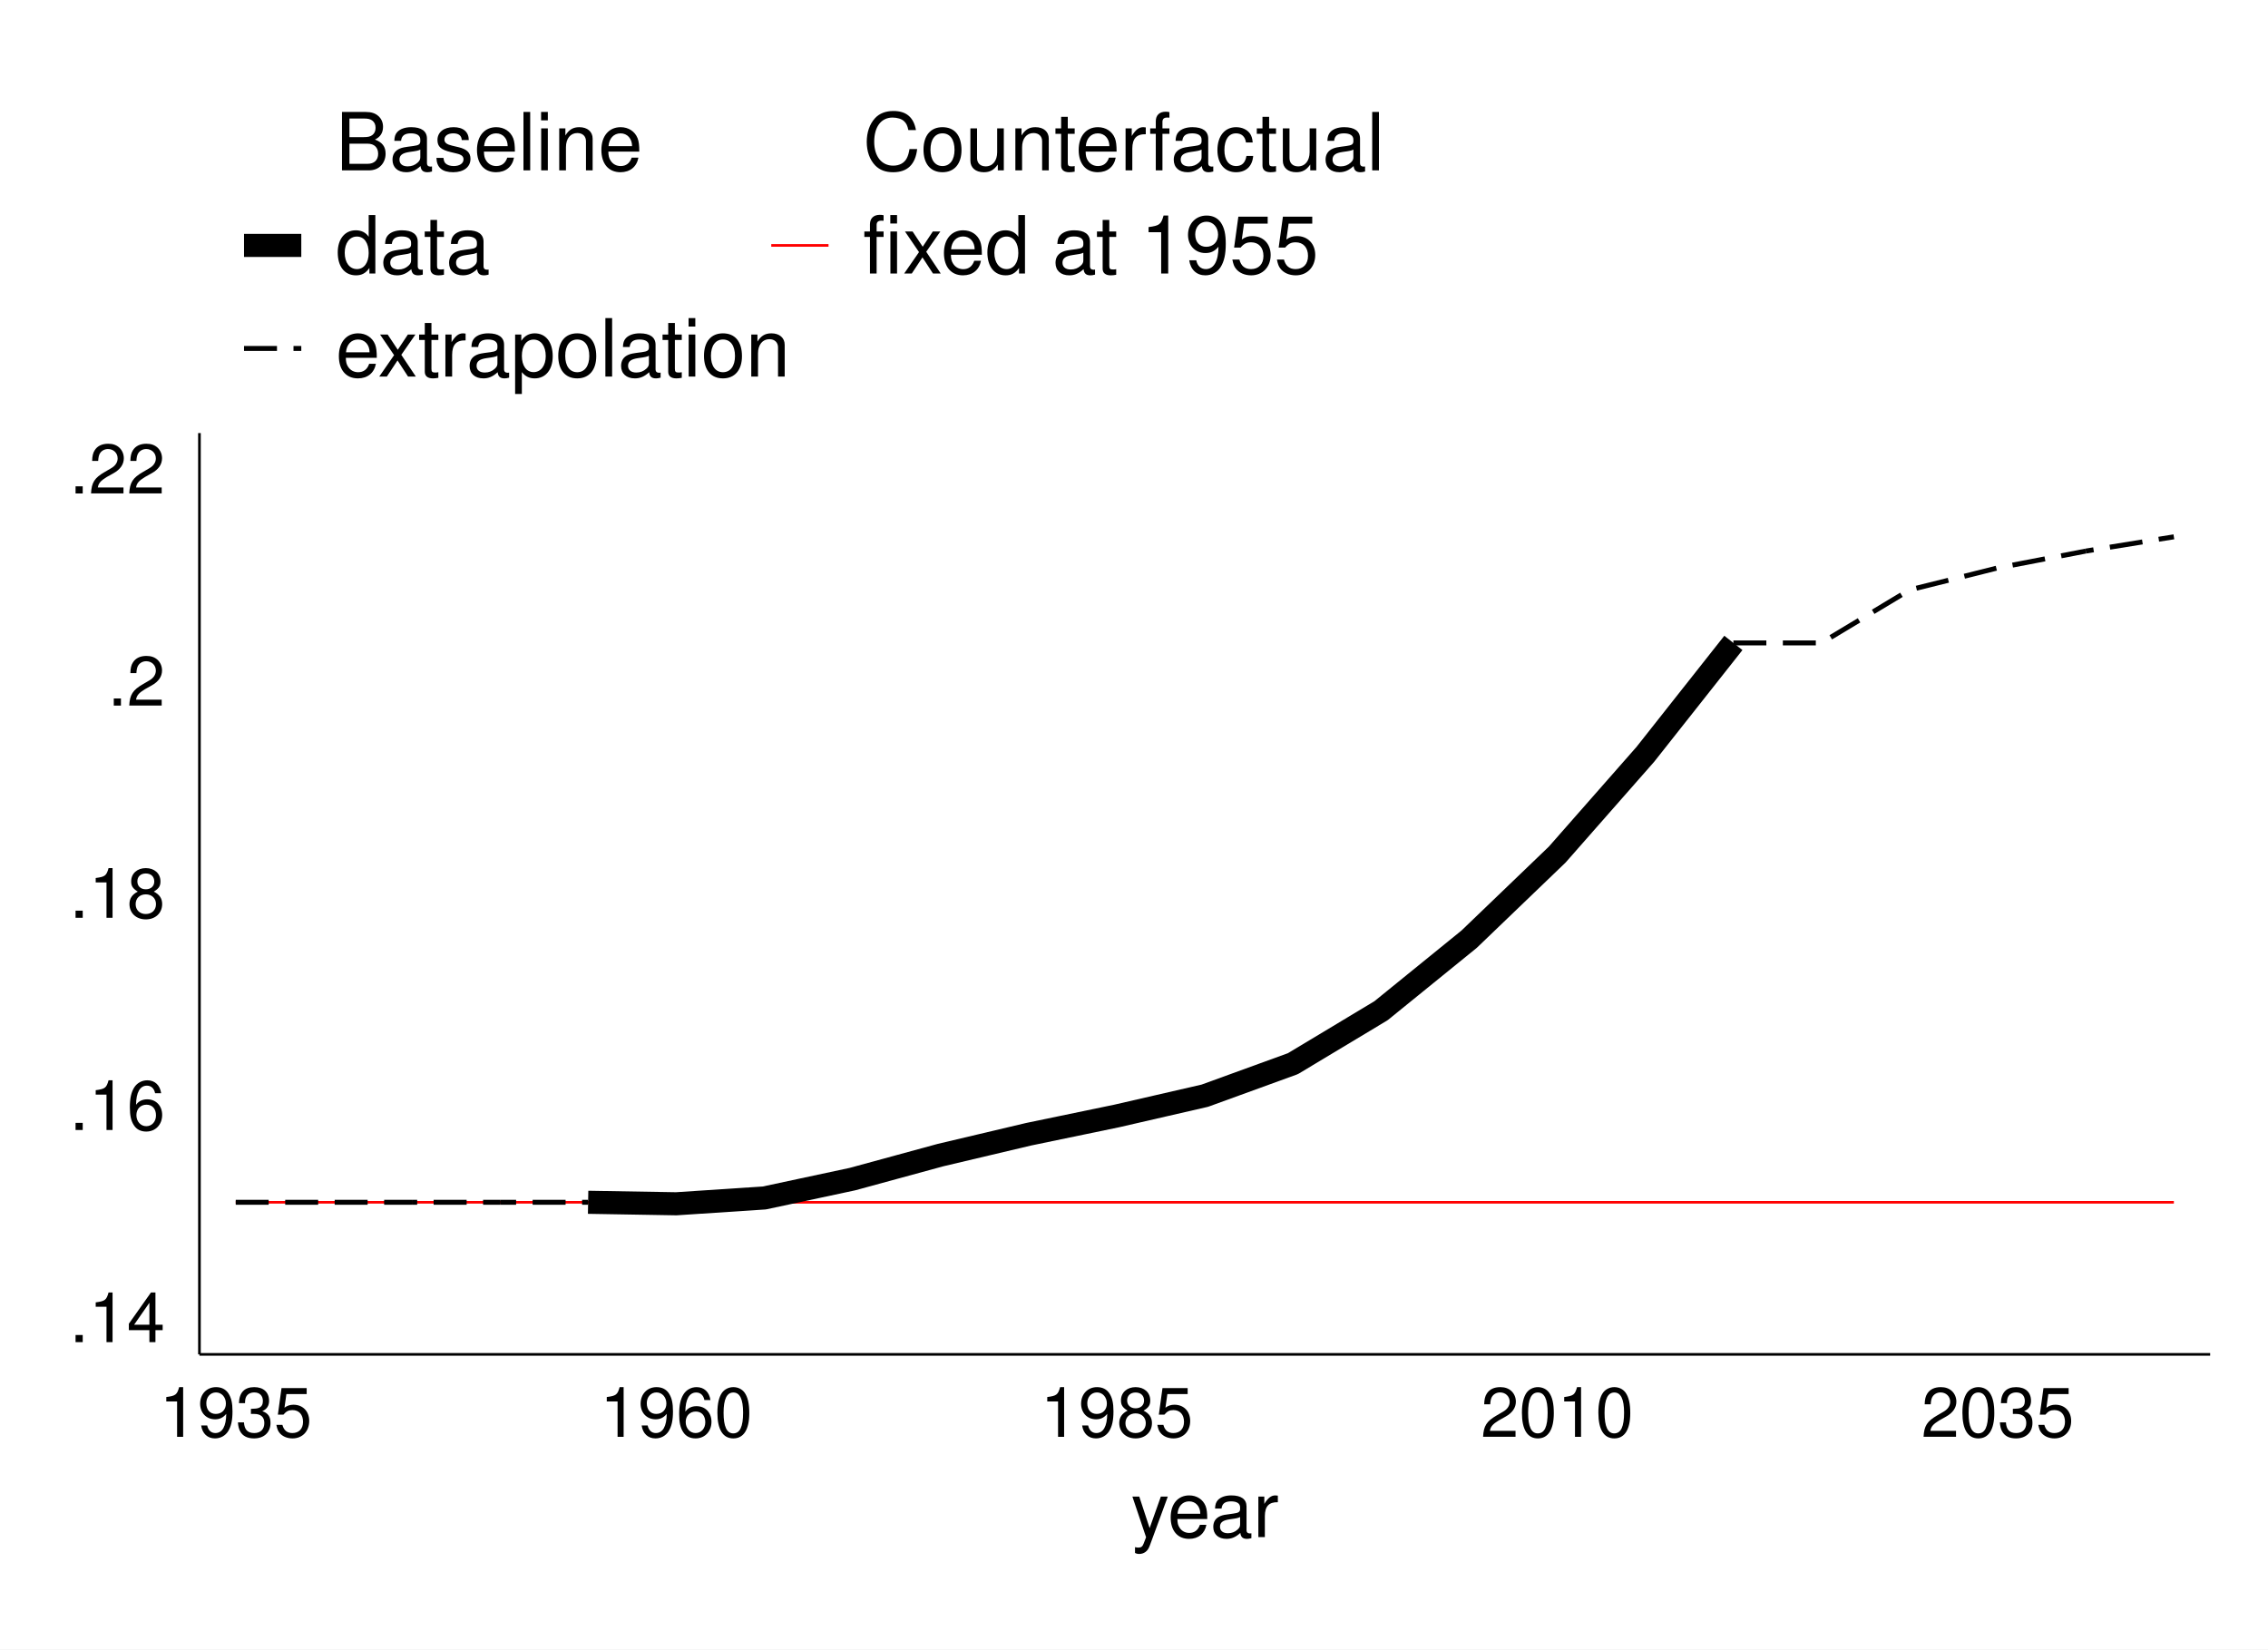
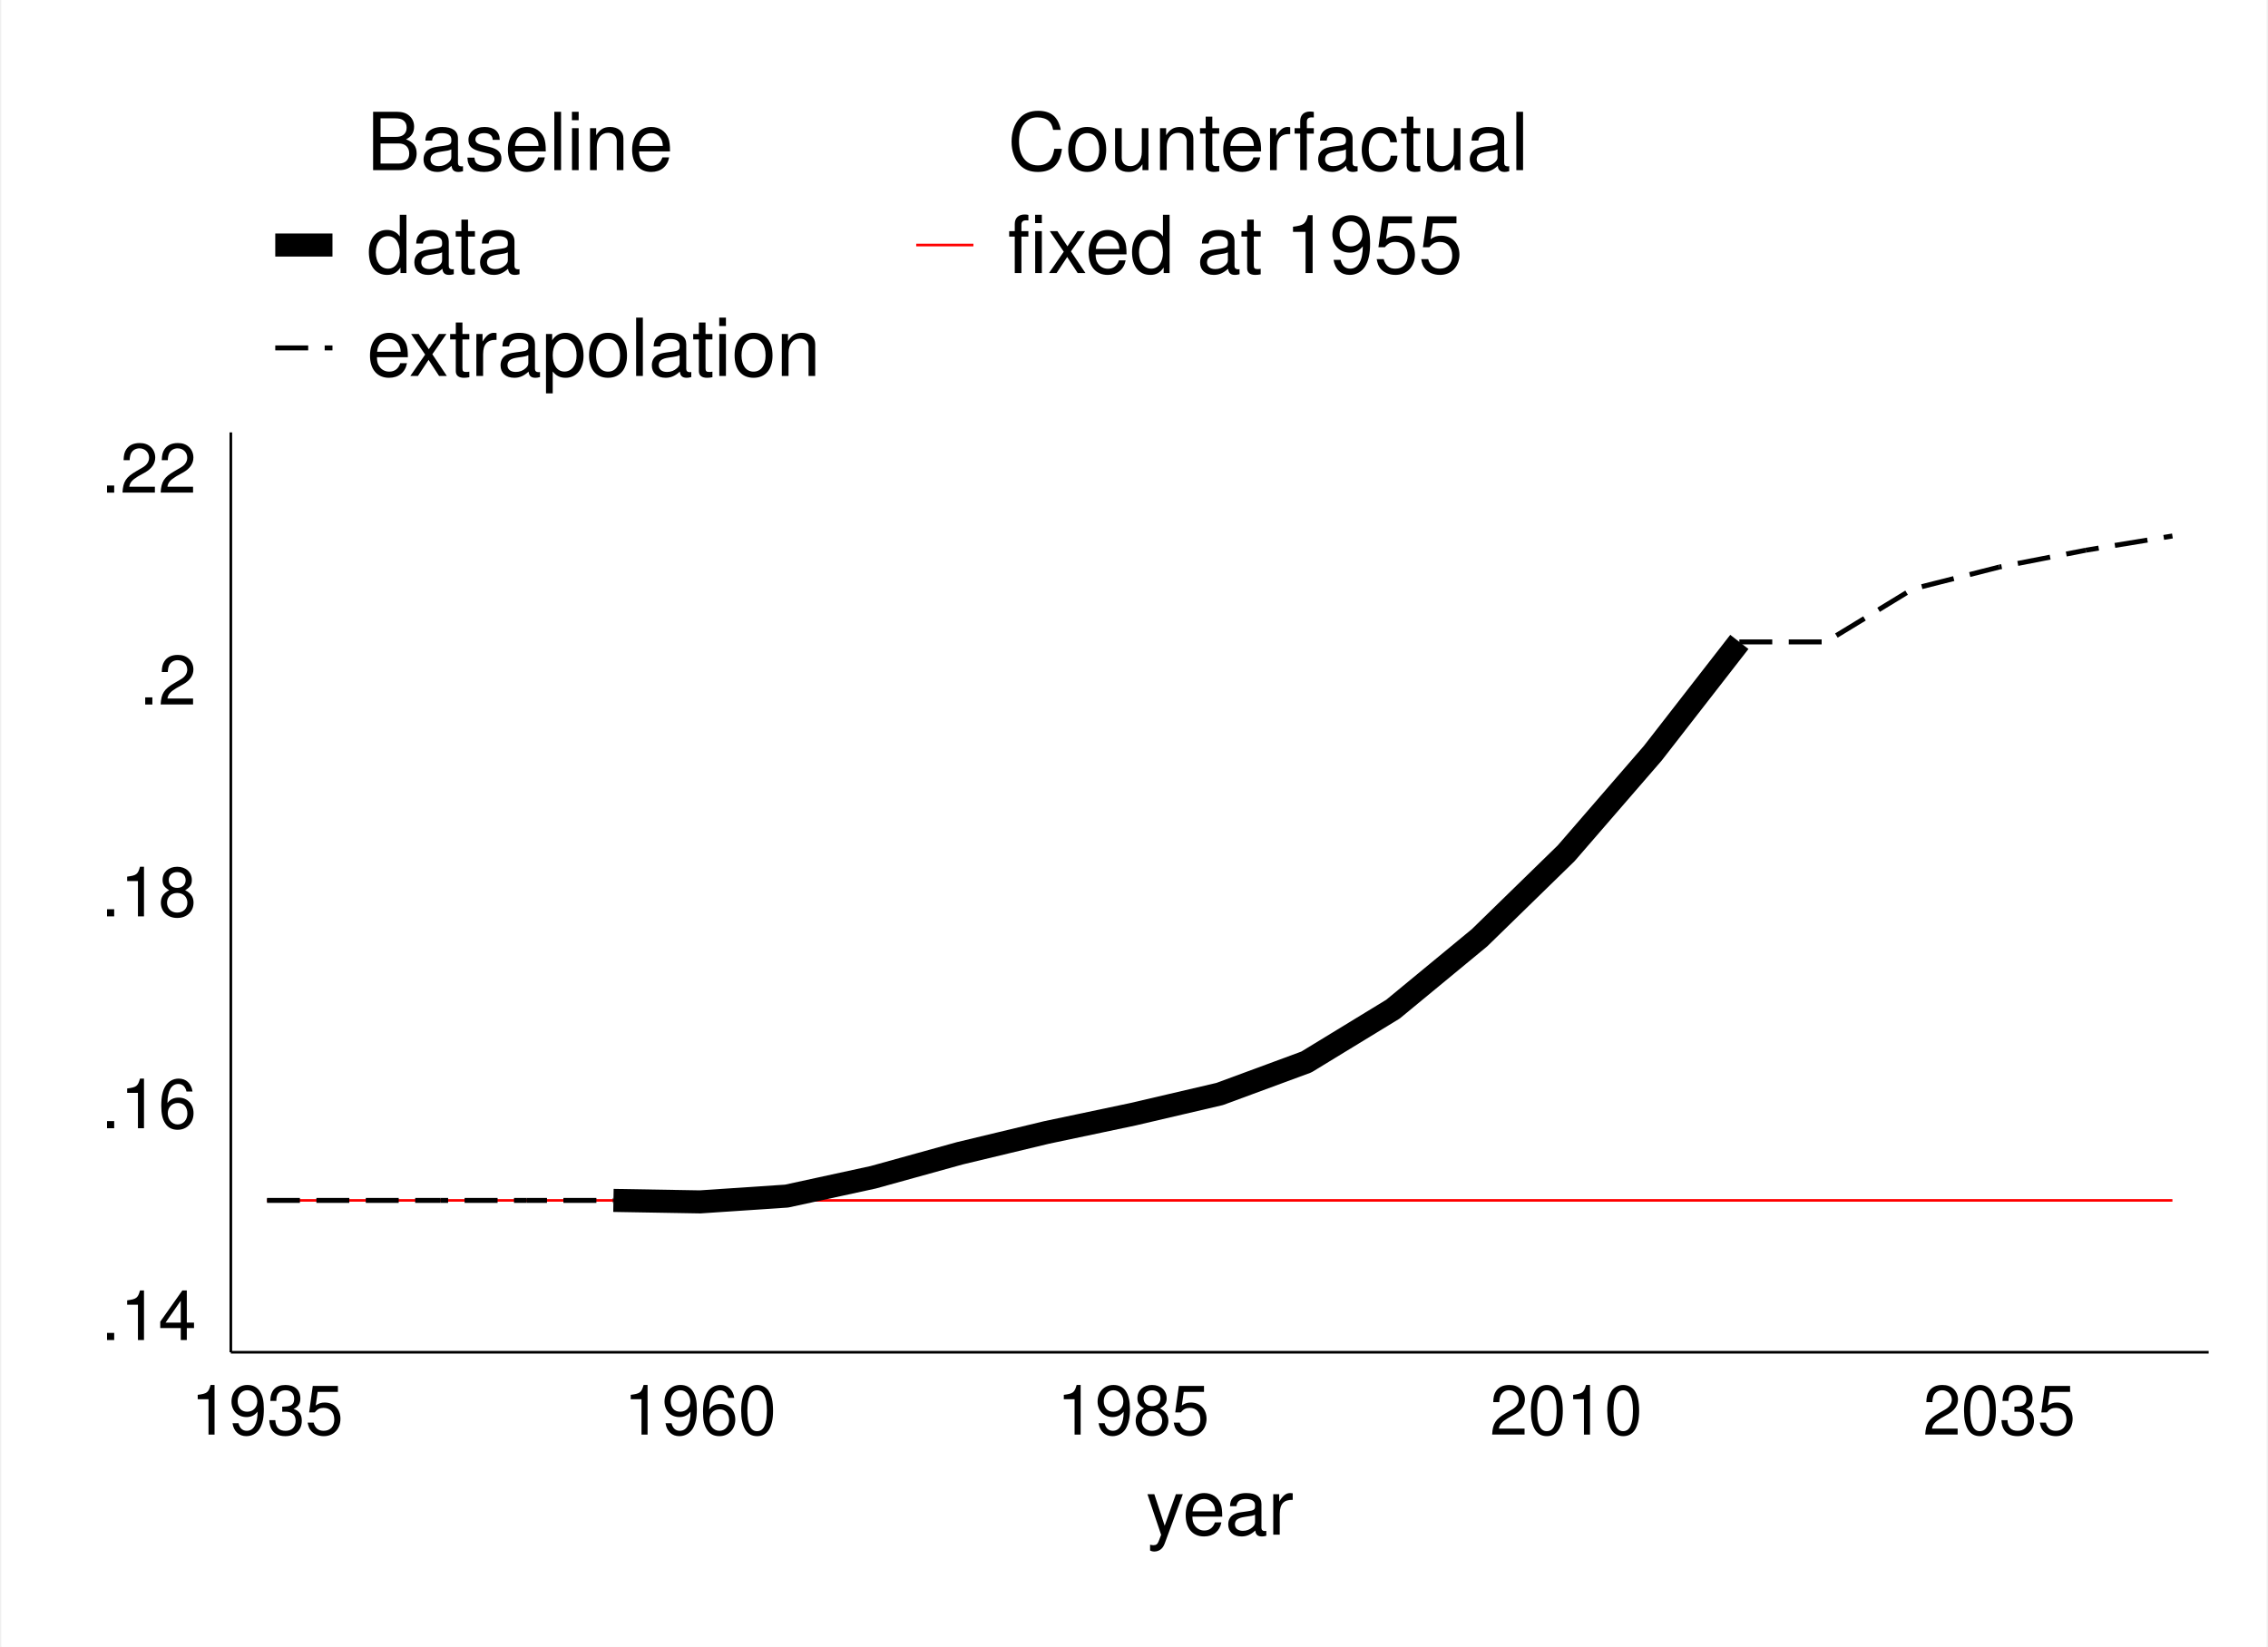
- <svg xmlns="http://www.w3.org/2000/svg" version="1.1" width="3.575in" height="2.600in" viewBox="0 0 2574 1872">
+ <svg xmlns="http://www.w3.org/2000/svg" version="1.1" width="3.58in" height="2.60in" viewBox="0 0 2574 1872">
  <rect x="0" y="0" width="2574" height="1872" style="fill:#FFFFFF;stroke:none" />
  <rect x="0.00" y="0.00" width="2573.92" height="1872.00" style="fill:#FFFFFF" />
  <rect x="1.50" y="1.50" width="2570.92" height="1869.00" style="fill:none;stroke:#FFFFFF;stroke-width:3.00" />
-   <rect x="226.35" y="491.57" width="2282.01" height="1045.72" style="fill:#FFFFFF" />
-   <rect x="227.85" y="493.07" width="2279.01" height="1042.72" style="fill:none;stroke:#FFFFFF;stroke-opacity:0.00;stroke-width:3.00" />
-   <path d=" M267.54 1364.66 L367.52 1364.66 L467.50 1364.66 L567.49 1364.66 L667.47 1364.66 L767.45 1364.66 L867.44 1364.66 L967.42 1364.66 L1067.41 1364.66 L1167.39 1364.66 L1267.37 1364.66 L1367.36 1364.66 L1467.34 1364.66 L1567.32 1364.66 L1667.31 1364.66 L1767.29 1364.66 L1867.28 1364.66 L1967.26 1364.66 L2067.24 1364.66 L2167.23 1364.66 L2267.21 1364.66 L2367.20 1364.66 L2467.18 1364.66" stroke-linejoin="round" style="fill:none;stroke:#FF0000;stroke-width:3.00" />
-   <path d=" M667.47 1364.66 L767.45 1366.35 L867.44 1359.76 L967.42 1338.36 L1067.41 1311.09 L1167.39 1287.44 L1267.37 1266.69 L1367.36 1243.68 L1467.34 1207.32 L1567.32 1147.24 L1667.31 1066.07 L1767.29 970.03 L1867.28 856.28 L1967.26 729.75" stroke-linejoin="round" style="fill:none;stroke:#000000;stroke-width:26.21" />
-   <line x1="267.54" y1="1364.66" x2="304.94" y2="1364.66" style="stroke:#000000;stroke-width:5.62" />
-   <line x1="323.68" y1="1364.66" x2="361.08" y2="1364.66" style="stroke:#000000;stroke-width:5.62" />
-   <line x1="379.83" y1="1364.66" x2="417.23" y2="1364.66" style="stroke:#000000;stroke-width:5.62" />
-   <line x1="435.97" y1="1364.66" x2="467.50" y2="1364.66" style="stroke:#000000;stroke-width:5.62" />
-   <line x1="467.50" y1="1364.66" x2="473.46" y2="1364.66" style="stroke:#000000;stroke-width:5.62" />
-   <line x1="492.12" y1="1364.66" x2="529.60" y2="1364.66" style="stroke:#000000;stroke-width:5.62" />
-   <line x1="548.26" y1="1364.66" x2="567.49" y2="1364.66" style="stroke:#000000;stroke-width:5.62" />
-   <line x1="567.49" y1="1364.66" x2="585.75" y2="1364.66" style="stroke:#000000;stroke-width:5.62" />
-   <line x1="604.49" y1="1364.66" x2="641.89" y2="1364.66" style="stroke:#000000;stroke-width:5.62" />
-   <line x1="660.63" y1="1364.66" x2="667.47" y2="1364.66" style="stroke:#000000;stroke-width:5.62" />
+   <rect x="260.54" y="491.57" width="2247.83" height="1045.72" style="fill:#FFFFFF" />
+   <rect x="262.04" y="493.07" width="2244.83" height="1042.72" style="fill:none;stroke:#FFFFFF;stroke-width:3.00" />
+   <path d=" M301.64 1364.66 L400.10 1364.66 L498.55 1364.66 L596.93 1364.66 L695.38 1364.66 L793.84 1364.66 L892.21 1364.66 L990.67 1364.66 L1089.12 1364.66 L1187.58 1364.66 L1285.95 1364.66 L1384.41 1364.66 L1482.87 1364.66 L1581.32 1364.66 L1679.70 1364.66 L1778.15 1364.66 L1876.61 1364.66 L1974.98 1364.66 L2073.44 1364.66 L2171.89 1364.66 L2270.35 1364.66 L2368.72 1364.66 L2467.18 1364.66" stroke-linejoin="round" style="fill:none;stroke:#FF0000;stroke-width:3.00" />
+   <path d=" M695.38 1364.66 L793.84 1366.35 L892.21 1359.76 L990.67 1338.36 L1089.12 1311.09 L1187.58 1287.44 L1285.95 1266.69 L1384.41 1243.68 L1482.87 1207.32 L1581.32 1147.24 L1679.70 1066.07 L1778.15 970.03 L1876.61 856.28 L1974.98 729.75" stroke-linejoin="round" style="fill:none;stroke:#000000;stroke-width:26.21" />
+   <line x1="301.64" y1="1364.66" x2="339.04" y2="1364.66" style="stroke:#000000;stroke-width:5.62" />
+   <line x1="357.79" y1="1364.66" x2="395.19" y2="1364.66" style="stroke:#000000;stroke-width:5.62" />
+   <line x1="413.93" y1="1364.66" x2="451.33" y2="1364.66" style="stroke:#000000;stroke-width:5.62" />
+   <line x1="470.08" y1="1364.66" x2="498.55" y2="1364.66" style="stroke:#000000;stroke-width:5.62" />
+   <line x1="498.55" y1="1364.66" x2="507.48" y2="1364.66" style="stroke:#000000;stroke-width:5.62" />
+   <line x1="526.22" y1="1364.66" x2="563.71" y2="1364.66" style="stroke:#000000;stroke-width:5.62" />
+   <line x1="582.37" y1="1364.66" x2="596.93" y2="1364.66" style="stroke:#000000;stroke-width:5.62" />
+   <line x1="596.93" y1="1364.66" x2="619.85" y2="1364.66" style="stroke:#000000;stroke-width:5.62" />
+   <line x1="638.51" y1="1364.66" x2="676.00" y2="1364.66" style="stroke:#000000;stroke-width:5.62" />
+   <line x1="694.74" y1="1364.66" x2="695.38" y2="1364.66" style="stroke:#000000;stroke-width:5.62" />
  <path d="" stroke-linejoin="round" style="fill:none;stroke:#000000;stroke-width:5.62" />
-   <line x1="1967.26" y1="729.75" x2="2004.66" y2="729.75" style="stroke:#000000;stroke-width:5.62" />
-   <line x1="2023.41" y1="729.75" x2="2060.81" y2="729.75" style="stroke:#000000;stroke-width:5.62" />
-   <line x1="2077.78" y1="723.40" x2="2109.88" y2="704.09" style="stroke:#000000;stroke-width:5.62" />
-   <line x1="2125.88" y1="694.44" x2="2157.98" y2="675.13" style="stroke:#000000;stroke-width:5.62" />
-   <line x1="2174.95" y1="667.65" x2="2211.23" y2="658.64" style="stroke:#000000;stroke-width:5.62" />
-   <line x1="2229.41" y1="654.06" x2="2265.68" y2="644.97" style="stroke:#000000;stroke-width:5.62" />
-   <line x1="2284.10" y1="641.43" x2="2320.86" y2="634.35" style="stroke:#000000;stroke-width:5.62" />
-   <line x1="2339.28" y1="630.89" x2="2367.20" y2="625.50" style="stroke:#000000;stroke-width:5.62" />
-   <line x1="2367.20" y1="625.50" x2="2376.04" y2="624.05" style="stroke:#000000;stroke-width:5.62" />
-   <line x1="2394.54" y1="621.08" x2="2431.46" y2="615.12" style="stroke:#000000;stroke-width:5.62" />
-   <line x1="2449.97" y1="612.07" x2="2467.18" y2="609.33" style="stroke:#000000;stroke-width:5.62" />
+   <line x1="1974.98" y1="729.75" x2="2012.39" y2="729.75" style="stroke:#000000;stroke-width:5.62" />
+   <line x1="2031.13" y1="729.75" x2="2068.53" y2="729.75" style="stroke:#000000;stroke-width:5.62" />
+   <line x1="2085.26" y1="722.51" x2="2117.20" y2="703.05" style="stroke:#000000;stroke-width:5.62" />
+   <line x1="2133.20" y1="693.23" x2="2165.06" y2="673.77" style="stroke:#000000;stroke-width:5.62" />
+   <line x1="2182.35" y1="666.93" x2="2218.63" y2="657.76" style="stroke:#000000;stroke-width:5.62" />
+   <line x1="2236.81" y1="653.17" x2="2270.35" y2="644.65" style="stroke:#000000;stroke-width:5.62" />
+   <line x1="2270.35" y1="644.65" x2="2273.08" y2="644.16" style="stroke:#000000;stroke-width:5.62" />
+   <line x1="2291.42" y1="640.54" x2="2328.18" y2="633.38" style="stroke:#000000;stroke-width:5.62" />
+   <line x1="2346.52" y1="629.85" x2="2368.72" y2="625.50" style="stroke:#000000;stroke-width:5.62" />
+   <line x1="2368.72" y1="625.50" x2="2383.36" y2="623.09" style="stroke:#000000;stroke-width:5.62" />
+   <line x1="2401.78" y1="620.03" x2="2438.78" y2="614.00" style="stroke:#000000;stroke-width:5.62" />
+   <line x1="2457.29" y1="610.94" x2="2467.18" y2="609.33" style="stroke:#000000;stroke-width:5.62" />
  <path d="" stroke-linejoin="round" style="fill:none;stroke:#000000;stroke-width:5.62" />
-   <line x1="226.35" y1="1537.29" x2="226.35" y2="491.57" style="stroke:#000000;stroke-width:3.00" />
-   <text x="187.42" y="1523.43" style="font-family:'Helvetica';font-size:78.02px;fill:#000000" text-anchor="end">.14</text>
-   <text x="187.42" y="1282.60" style="font-family:'Helvetica';font-size:78.02px;fill:#000000" text-anchor="end">.16</text>
-   <text x="187.42" y="1041.76" style="font-family:'Helvetica';font-size:78.02px;fill:#000000" text-anchor="end">.18</text>
-   <text x="187.42" y="800.92" style="font-family:'Helvetica';font-size:78.02px;fill:#000000" text-anchor="end">.2</text>
-   <text x="187.42" y="560.08" style="font-family:'Helvetica';font-size:78.02px;fill:#000000" text-anchor="end">.22</text>
-   <line x1="226.35" y1="1537.29" x2="2508.36" y2="1537.29" style="stroke:#000000;stroke-width:3.00" />
-   <text x="267.54" y="1630.88" style="font-family:'Helvetica';font-size:78.02px;fill:#000000" text-anchor="middle">1935</text>
-   <text x="767.45" y="1630.88" style="font-family:'Helvetica';font-size:78.02px;fill:#000000" text-anchor="middle">1960</text>
-   <text x="1267.37" y="1630.88" style="font-family:'Helvetica';font-size:78.02px;fill:#000000" text-anchor="middle">1985</text>
-   <text x="1767.29" y="1630.88" style="font-family:'Helvetica';font-size:78.02px;fill:#000000" text-anchor="middle">2010</text>
-   <text x="2267.21" y="1630.88" style="font-family:'Helvetica';font-size:78.02px;fill:#000000" text-anchor="middle">2035</text>
-   <text x="1367.36" y="1744.68" style="font-family:'Helvetica';font-size:87.76px;fill:#000000" text-anchor="middle">year</text>
-   <rect x="248.87" y="88.00" width="1215.01" height="381.12" style="fill:#FFFFFF" />
-   <rect x="250.37" y="89.50" width="1212.01" height="378.12" style="fill:none;stroke:#FFFFFF;stroke-opacity:0.00;stroke-width:3.00" />
-   <text x="380.95" y="193.39" style="font-family:'Helvetica';font-size:90.97px;fill:#000000">Baseline</text>
-   <text x="979.33" y="193.39" style="font-family:'Helvetica';font-size:90.97px;fill:#000000">Counterfactual</text>
-   <text x="380.95" y="310.43" style="font-family:'Helvetica';font-size:90.97px;fill:#000000">data</text>
-   <text x="979.33" y="310.43" style="font-family:'Helvetica';font-size:90.97px;fill:#000000">fixed at 1955</text>
-   <text x="380.95" y="427.39" style="font-family:'Helvetica';font-size:90.97px;fill:#000000">extrapolation</text>
-   <line x1="276.95" y1="278.56" x2="341.94" y2="278.56" style="stroke:#000000;stroke-width:26.21" />
-   <line x1="875.32" y1="278.56" x2="940.31" y2="278.56" style="stroke:#FF0000;stroke-width:3.00" />
-   <line x1="276.95" y1="395.52" x2="314.35" y2="395.52" style="stroke:#000000;stroke-width:5.62" />
-   <line x1="333.09" y1="395.52" x2="341.94" y2="395.52" style="stroke:#000000;stroke-width:5.62" />
+   <line x1="260.54" y1="1537.29" x2="260.54" y2="491.57" style="stroke:#000000;stroke-width:3.00" />
+   <text x="221.52" y="1523.43" style="font-family:'Helvetica';font-size:78.02px;fill:#000000" text-anchor="end">.14</text>
+   <text x="221.52" y="1282.60" style="font-family:'Helvetica';font-size:78.02px;fill:#000000" text-anchor="end">.16</text>
+   <text x="221.52" y="1041.76" style="font-family:'Helvetica';font-size:78.02px;fill:#000000" text-anchor="end">.18</text>
+   <text x="221.52" y="800.92" style="font-family:'Helvetica';font-size:78.02px;fill:#000000" text-anchor="end">.2</text>
+   <text x="221.52" y="560.08" style="font-family:'Helvetica';font-size:78.02px;fill:#000000" text-anchor="end">.22</text>
+   <line x1="260.54" y1="1537.29" x2="2508.36" y2="1537.29" style="stroke:#000000;stroke-width:3.00" />
+   <text x="301.72" y="1630.88" style="font-family:'Helvetica';font-size:78.02px;fill:#000000" text-anchor="middle">1935</text>
+   <text x="793.84" y="1630.88" style="font-family:'Helvetica';font-size:78.02px;fill:#000000" text-anchor="middle">1960</text>
+   <text x="1286.03" y="1630.88" style="font-family:'Helvetica';font-size:78.02px;fill:#000000" text-anchor="middle">1985</text>
+   <text x="1778.15" y="1630.88" style="font-family:'Helvetica';font-size:78.02px;fill:#000000" text-anchor="middle">2010</text>
+   <text x="2270.35" y="1630.88" style="font-family:'Helvetica';font-size:78.02px;fill:#000000" text-anchor="middle">2035</text>
+   <text x="1384.49" y="1744.68" style="font-family:'Helvetica';font-size:87.76px;fill:#000000" text-anchor="middle">year</text>
+   <rect x="282.98" y="88.00" width="1499.03" height="381.12" style="fill:#FFFFFF" />
+   <rect x="284.48" y="89.50" width="1496.03" height="378.12" style="fill:none;stroke:#FFFFFF;stroke-width:3.00" />
+   <text x="415.06" y="193.39" style="font-family:'Helvetica';font-size:90.97px;fill:#000000">Baseline</text>
+   <text x="1143.50" y="193.39" style="font-family:'Helvetica';font-size:90.97px;fill:#000000">Counterfactual</text>
+   <text x="415.06" y="310.43" style="font-family:'Helvetica';font-size:90.97px;fill:#000000">data</text>
+   <text x="1143.50" y="310.43" style="font-family:'Helvetica';font-size:90.97px;fill:#000000">fixed at 1955</text>
+   <text x="415.06" y="427.39" style="font-family:'Helvetica';font-size:90.97px;fill:#000000">extrapolation</text>
+   <line x1="311.05" y1="278.56" x2="376.05" y2="278.56" style="stroke:#000000;stroke-width:26.21" />
+   <line x1="1039.49" y1="278.56" x2="1104.49" y2="278.56" style="stroke:#FF0000;stroke-width:3.00" />
+   <line x1="311.05" y1="395.52" x2="348.46" y2="395.52" style="stroke:#000000;stroke-width:5.62" />
+   <line x1="367.20" y1="395.52" x2="376.05" y2="395.52" style="stroke:#000000;stroke-width:5.62" />
</svg>
